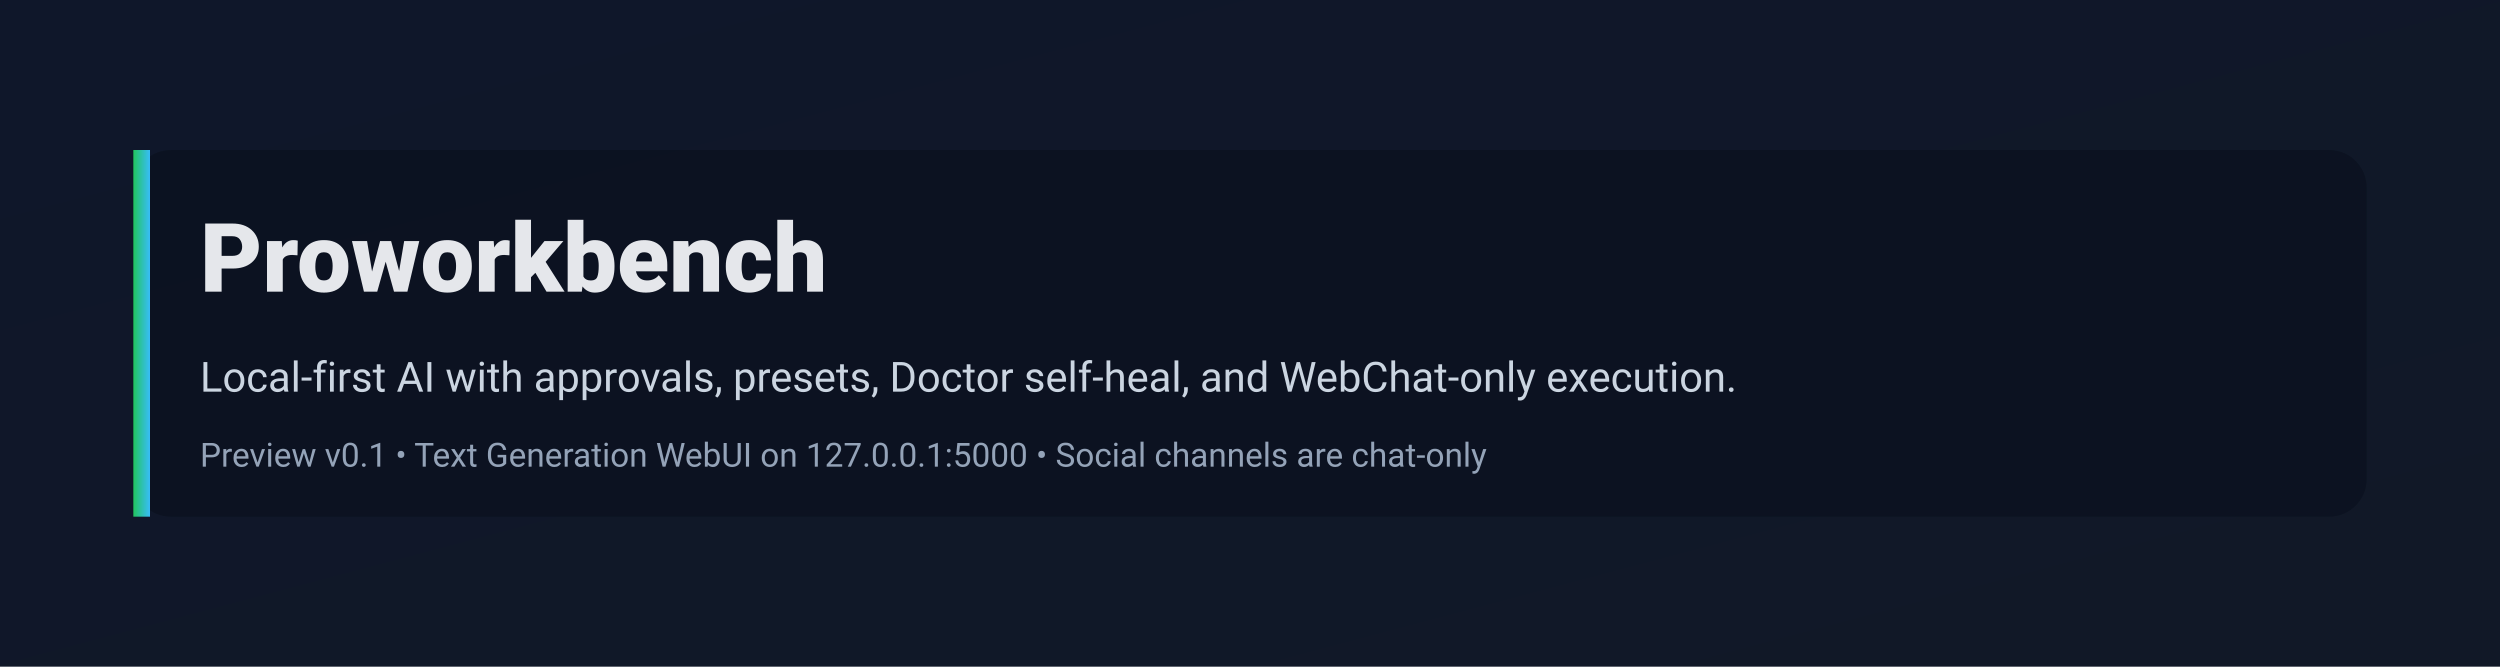
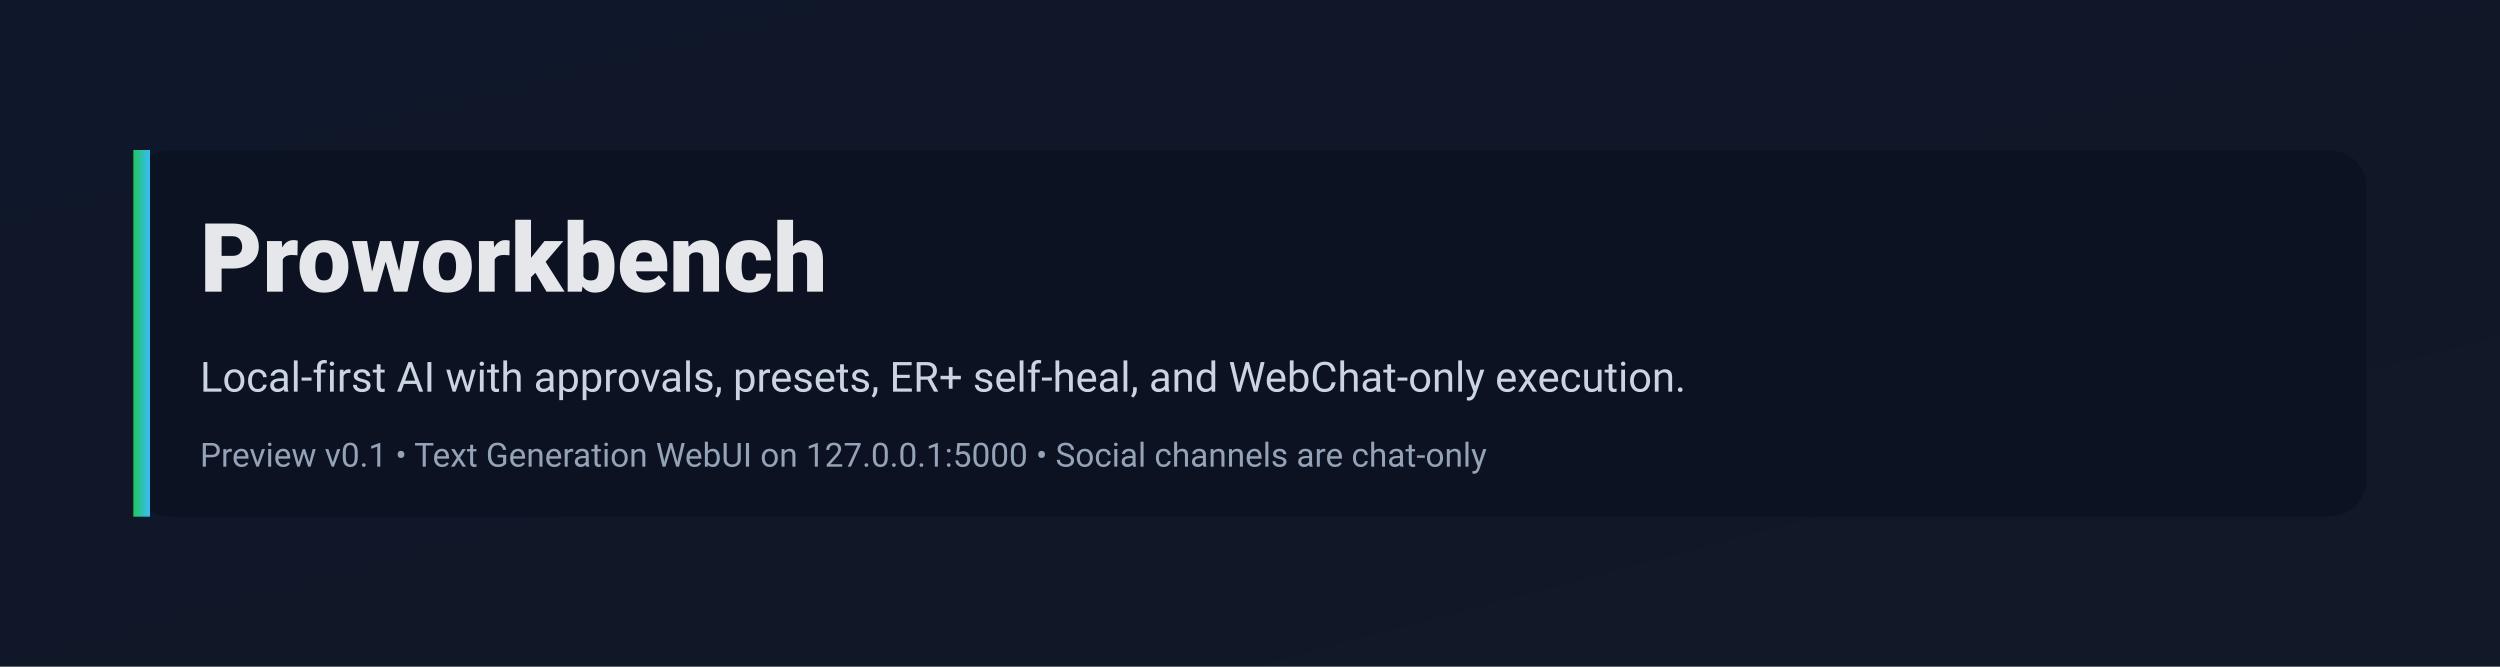
<svg xmlns="http://www.w3.org/2000/svg" width="1200" height="320" viewBox="0 0 1200 320" role="img" aria-label="Proworkbench banner">
  <defs>
    <linearGradient id="g" x1="0" x2="1" y1="0" y2="1">
      <stop offset="0" stop-color="#0f172a" />
      <stop offset="1" stop-color="#111827" />
    </linearGradient>
    <linearGradient id="g2" x1="0" x2="1" y1="0" y2="0">
      <stop offset="0" stop-color="#22c55e" />
      <stop offset="1" stop-color="#38bdf8" />
    </linearGradient>
  </defs>
  <rect width="1200" height="320" fill="url(#g)" />
  <rect x="64" y="72" width="1072" height="176" rx="18" fill="#0b1220" opacity="0.9" />
  <rect x="64" y="72" width="8" height="176" fill="url(#g2)" />
  <text x="96" y="140" fill="#e5e7eb" font-family="ui-sans-serif,system-ui,-apple-system,Segoe UI,Roboto,Helvetica,Arial" font-size="46" font-weight="800">
    Proworkbench
  </text>
  <text x="96" y="188" fill="#cbd5e1" font-family="ui-sans-serif,system-ui,-apple-system,Segoe UI,Roboto,Helvetica,Arial" font-size="20">
-     Local-first AI with approvals, presets, Doctor self-heal, and WebChat-only execution.
+     Local-first AI with approvals, presets, ER+ self-heal, and WebChat-only execution.
  </text>
  <text x="96" y="224" fill="#94a3b8" font-family="ui-sans-serif,system-ui,-apple-system,Segoe UI,Roboto,Helvetica,Arial" font-size="16">
    Preview v0.1 • Text Generation WebUI on 127.0.0.1:5000 • Social channels are chat-only
  </text>
</svg>
